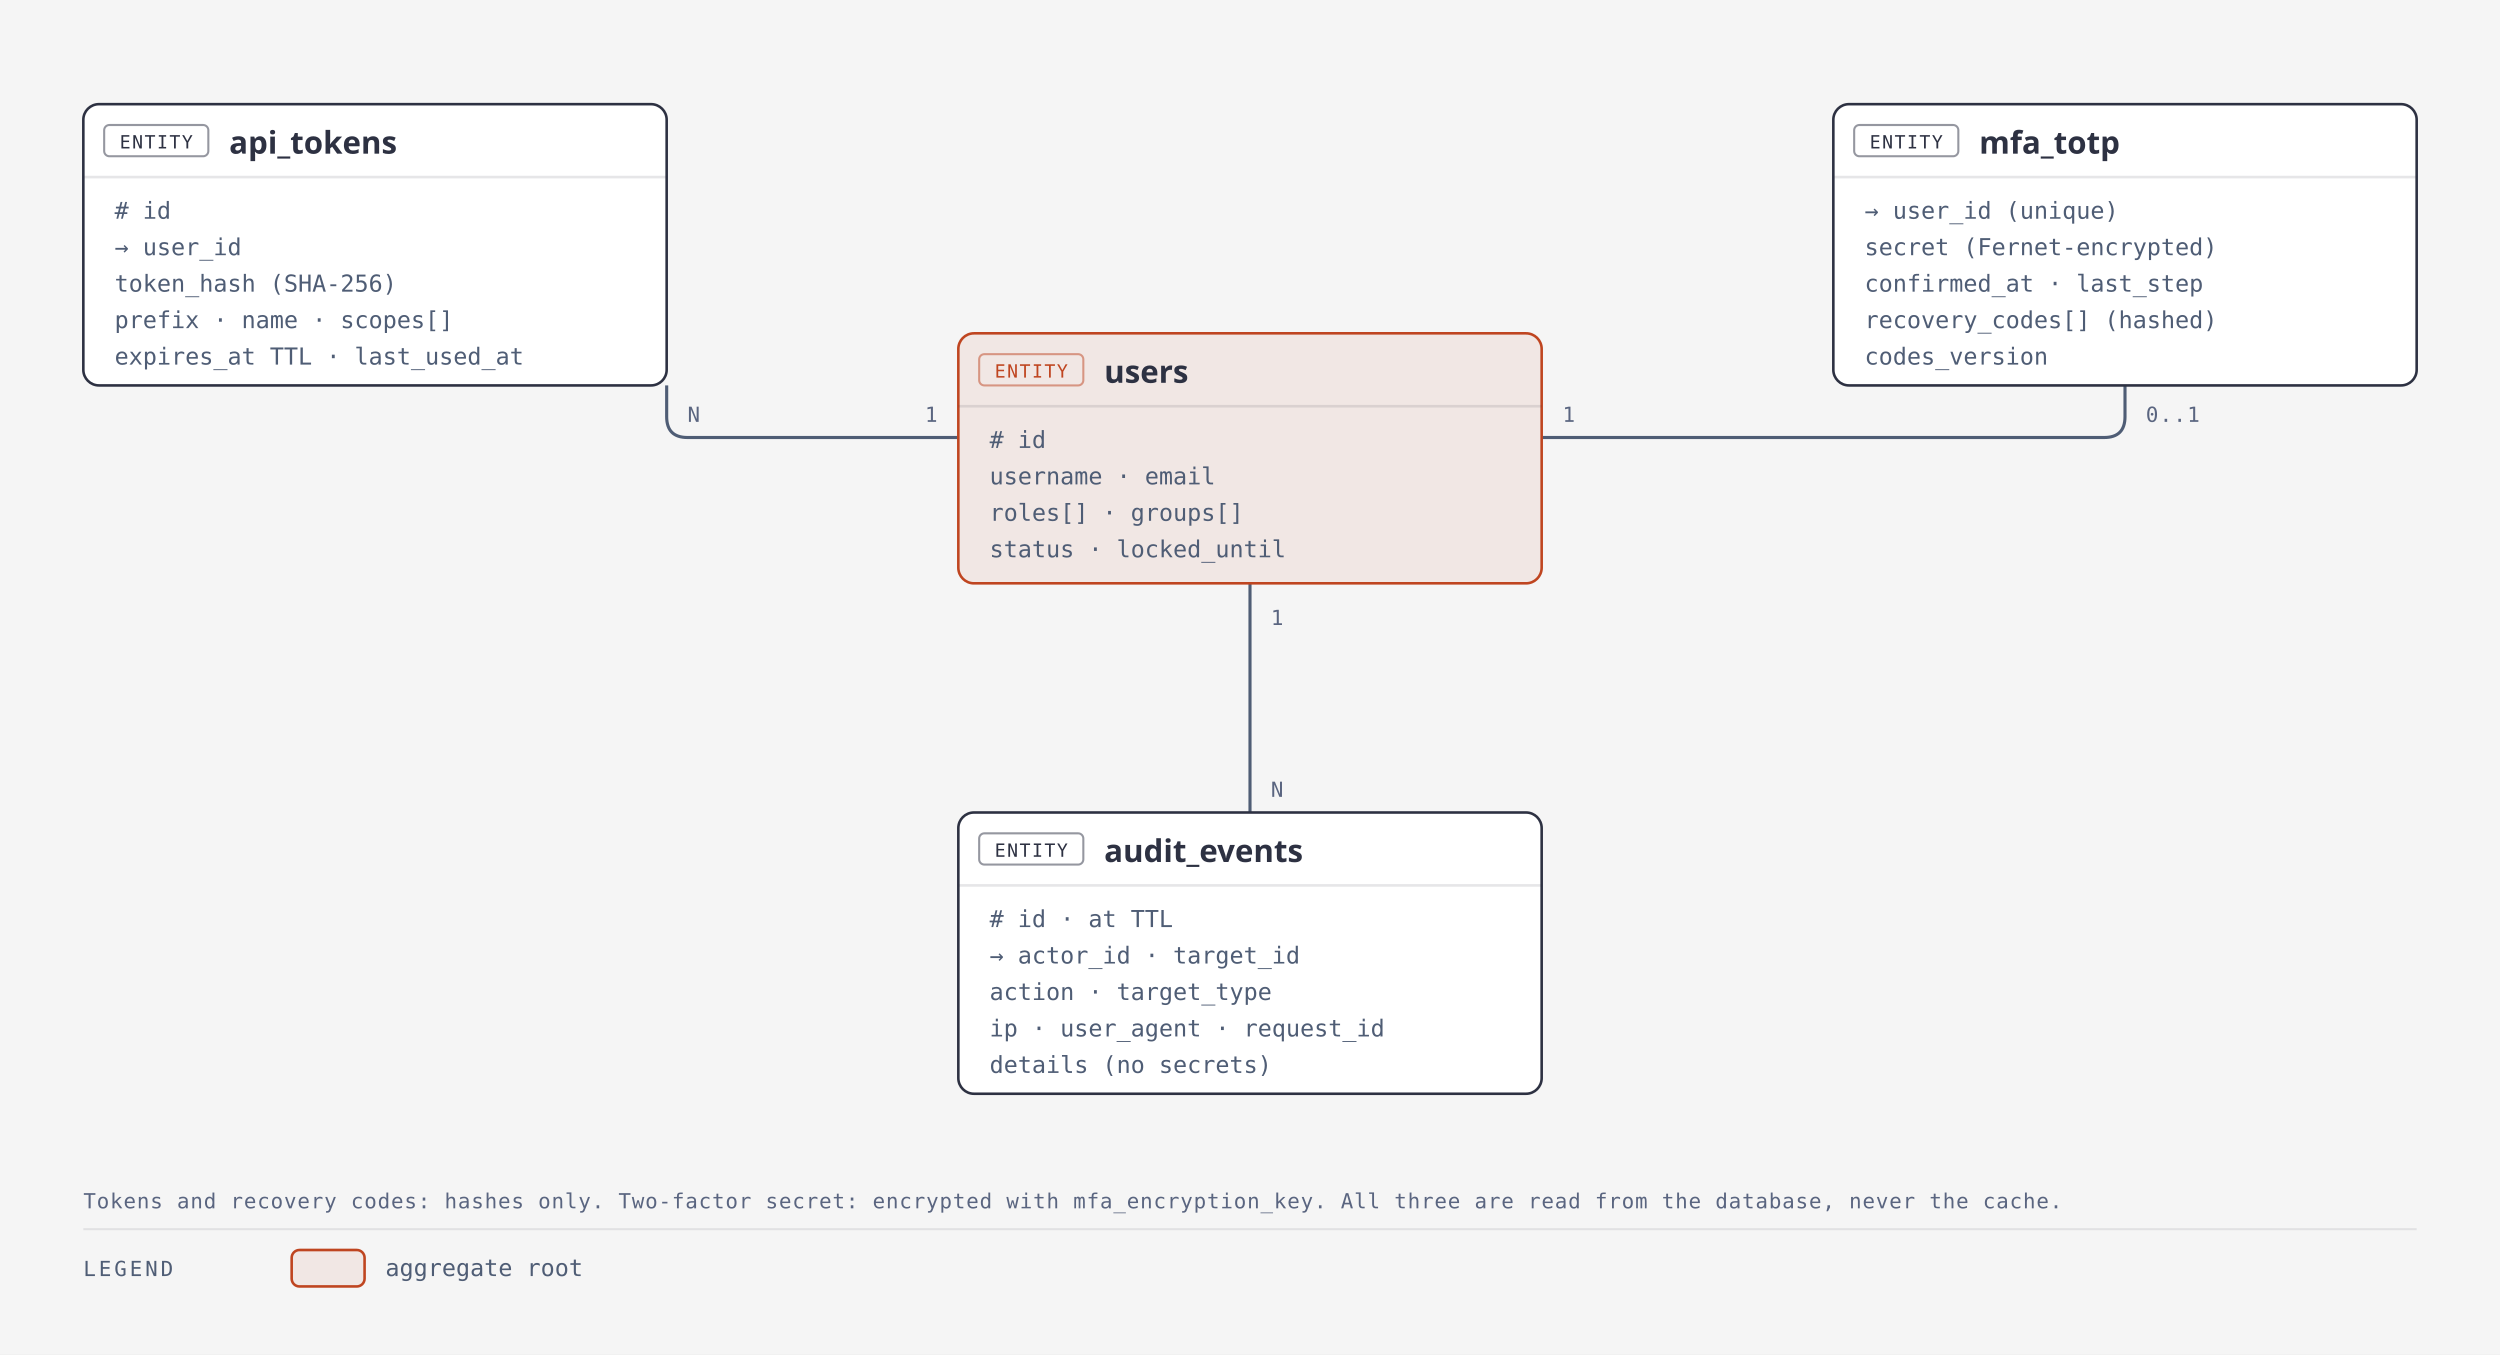
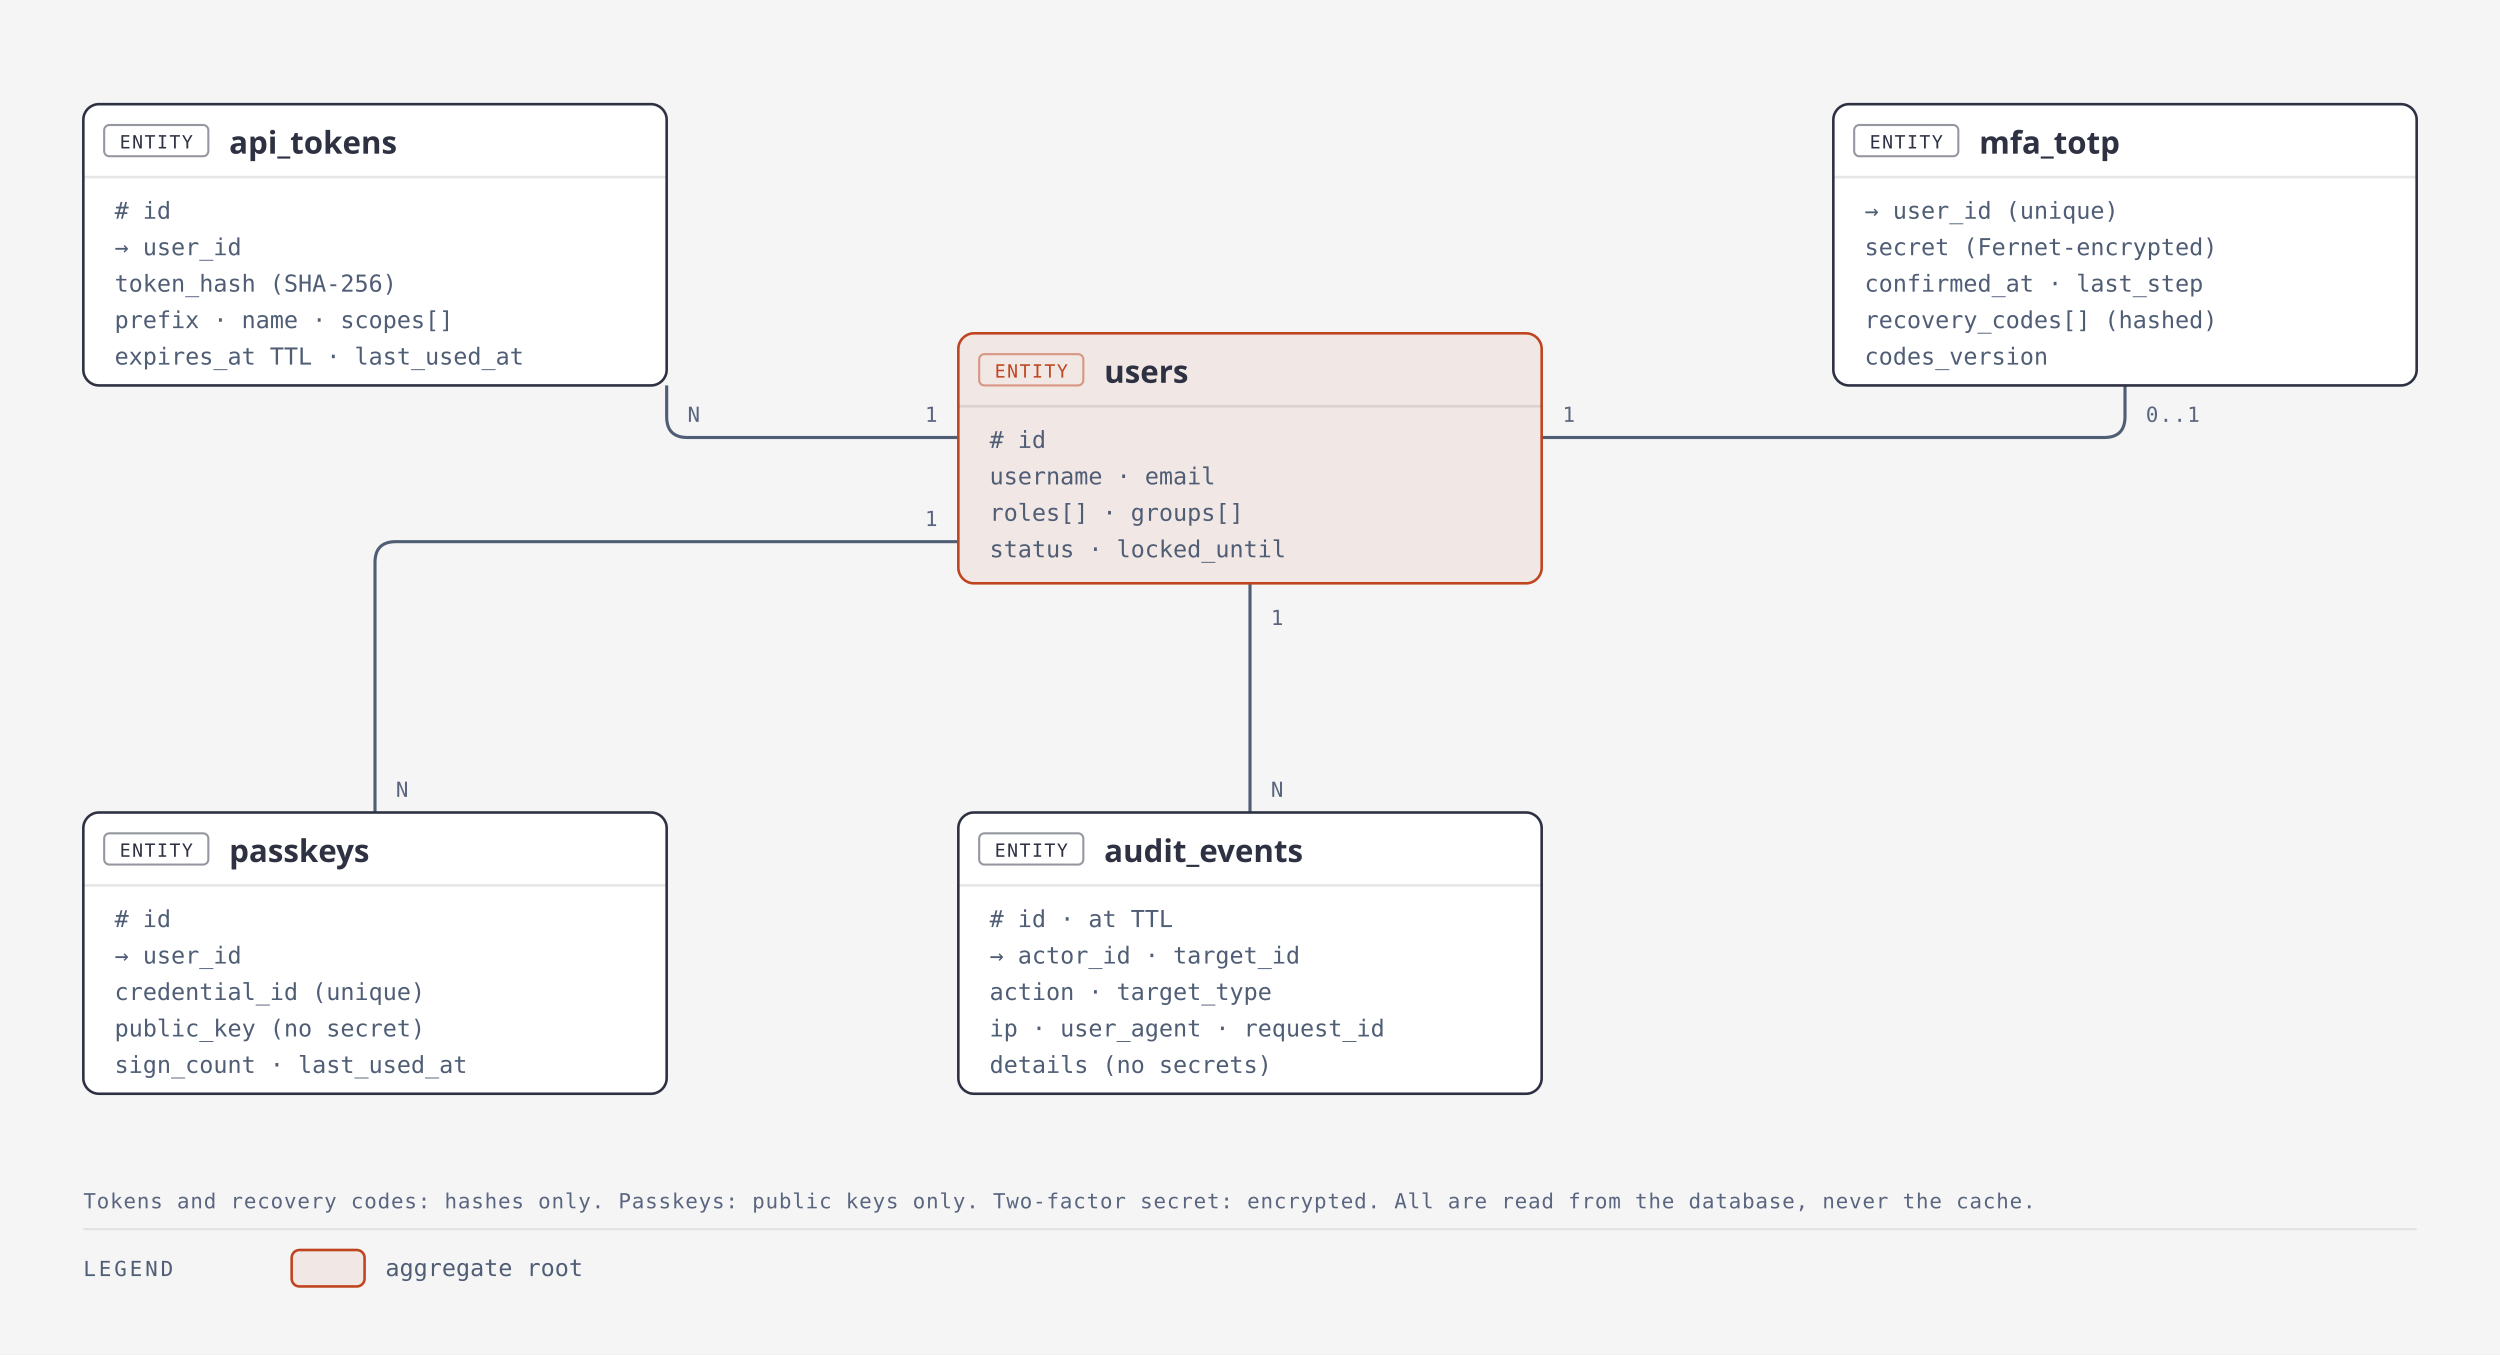
<svg xmlns="http://www.w3.org/2000/svg" viewBox="0 0 960 520" role="img" aria-labelledby="security-data-title security-data-desc" id="security-data-root">
  <defs>
    <style>#security-data-root { font-family: 'Geist', system-ui, sans-serif; color: #2d3142; }
      #security-data-root .diagram-container { width: 100%; overflow-x: auto; }
      #security-data-root .diagram-container { overflow-x: visible; }</style>
    <marker id="security-data-arrow" markerWidth="8" markerHeight="6" refX="7" refY="3" orient="auto">
      <polygon points="0 0, 8 3, 0 6" fill="#4f5d75" />
    </marker>
    <marker id="security-data-arrow-accent" markerWidth="8" markerHeight="6" refX="7" refY="3" orient="auto">
      <polygon points="0 0, 8 3, 0 6" fill="#bf4520" />
    </marker>
    <marker id="security-data-arrow-link" markerWidth="8" markerHeight="6" refX="7" refY="3" orient="auto">
      <polygon points="0 0, 8 3, 0 6" fill="#2e5aa8" />
    </marker>
    <marker id="security-data-arrow-open" markerWidth="8" markerHeight="6" refX="7" refY="3" orient="auto">
      <polyline points="0 0, 8 3, 0 6" fill="none" stroke="#4f5d75" stroke-width="1.2" />
    </marker>
  </defs>
  <rect width="100%" height="100%" fill="#f5f5f5" />
  <path d="M 368,168 H 264 Q 256,168 256,160 V 148" fill="none" stroke="#4f5d75" stroke-width="1.2" />
  <path d="M 592,168 H 808 Q 816,168 816,160 V 148" fill="none" stroke="#4f5d75" stroke-width="1.2" />
  <path d="M 480,224 V 312" fill="none" stroke="#4f5d75" stroke-width="1.2" />
+   <path d="M 368,208 H 152 Q 144,208 144,216 V 312" fill="none" stroke="#4f5d75" stroke-width="1.2" />
  <text x="360" y="162" fill="#5a6580" font-size="8" font-family="'Geist Mono', ui-monospace, monospace" text-anchor="end" letter-spacing="0.06em">1</text>
  <text x="264" y="162" fill="#5a6580" font-size="8" font-family="'Geist Mono', ui-monospace, monospace" text-anchor="start" letter-spacing="0.06em">N</text>
  <text x="600" y="162" fill="#5a6580" font-size="8" font-family="'Geist Mono', ui-monospace, monospace" text-anchor="start" letter-spacing="0.06em">1</text>
  <text x="824" y="162" fill="#5a6580" font-size="8" font-family="'Geist Mono', ui-monospace, monospace" text-anchor="start" letter-spacing="0.06em">0..1</text>
  <text x="488" y="240" fill="#5a6580" font-size="8" font-family="'Geist Mono', ui-monospace, monospace" text-anchor="start" letter-spacing="0.06em">1</text>
  <text x="488" y="306" fill="#5a6580" font-size="8" font-family="'Geist Mono', ui-monospace, monospace" text-anchor="start" letter-spacing="0.06em">N</text>
+   <text x="360" y="202" fill="#5a6580" font-size="8" font-family="'Geist Mono', ui-monospace, monospace" text-anchor="end" letter-spacing="0.06em">1</text>
+   <text x="152" y="306" fill="#5a6580" font-size="8" font-family="'Geist Mono', ui-monospace, monospace" text-anchor="start" letter-spacing="0.06em">N</text>
  <rect x="32" y="40" width="224" height="108" rx="6" fill="#f5f5f5" />
  <rect x="32" y="40" width="224" height="108" rx="6" fill="#ffffff" stroke="#2d3142" stroke-width="1" />
  <rect x="40" y="48" width="40" height="12" rx="2" fill="none" stroke="#2d3142" stroke-opacity="0.5" stroke-width="0.8" />
  <text x="60" y="57" fill="#2d3142" font-size="7" font-family="'Geist Mono', ui-monospace, monospace" text-anchor="middle" letter-spacing="0.08em">ENTITY</text>
  <text x="88" y="59" fill="#2d3142" font-size="12" font-weight="600" font-family="'Geist', system-ui, sans-serif">api_tokens</text>
  <line x1="32" y1="68" x2="256" y2="68" stroke="#2d3142" stroke-opacity="0.12" stroke-width="1" />
  <text x="44" y="84" fill="#4f5d75" font-size="9" font-family="'Geist Mono', ui-monospace, monospace"># id</text>
  <text x="44" y="98" fill="#4f5d75" font-size="9" font-family="'Geist Mono', ui-monospace, monospace">→ user_id</text>
  <text x="44" y="112" fill="#4f5d75" font-size="9" font-family="'Geist Mono', ui-monospace, monospace">token_hash (SHA-256)</text>
  <text x="44" y="126" fill="#4f5d75" font-size="9" font-family="'Geist Mono', ui-monospace, monospace">prefix · name · scopes[]</text>
  <text x="44" y="140" fill="#4f5d75" font-size="9" font-family="'Geist Mono', ui-monospace, monospace">expires_at TTL · last_used_at</text>
  <rect x="368" y="128" width="224" height="96" rx="6" fill="#f5f5f5" />
  <rect x="368" y="128" width="224" height="96" rx="6" fill="#bf4520" fill-opacity="0.08" stroke="#bf4520" stroke-width="1" />
  <rect x="376" y="136" width="40" height="12" rx="2" fill="none" stroke="#bf4520" stroke-opacity="0.5" stroke-width="0.8" />
  <text x="396" y="145" fill="#bf4520" font-size="7" font-family="'Geist Mono', ui-monospace, monospace" text-anchor="middle" letter-spacing="0.08em">ENTITY</text>
  <text x="424" y="147" fill="#2d3142" font-size="12" font-weight="600" font-family="'Geist', system-ui, sans-serif">users</text>
  <line x1="368" y1="156" x2="592" y2="156" stroke="#2d3142" stroke-opacity="0.12" stroke-width="1" />
  <text x="380" y="172" fill="#4f5d75" font-size="9" font-family="'Geist Mono', ui-monospace, monospace"># id</text>
  <text x="380" y="186" fill="#4f5d75" font-size="9" font-family="'Geist Mono', ui-monospace, monospace">username · email</text>
  <text x="380" y="200" fill="#4f5d75" font-size="9" font-family="'Geist Mono', ui-monospace, monospace">roles[] · groups[]</text>
  <text x="380" y="214" fill="#4f5d75" font-size="9" font-family="'Geist Mono', ui-monospace, monospace">status · locked_until</text>
  <rect x="704" y="40" width="224" height="108" rx="6" fill="#f5f5f5" />
  <rect x="704" y="40" width="224" height="108" rx="6" fill="#ffffff" stroke="#2d3142" stroke-width="1" />
  <rect x="712" y="48" width="40" height="12" rx="2" fill="none" stroke="#2d3142" stroke-opacity="0.5" stroke-width="0.8" />
  <text x="732" y="57" fill="#2d3142" font-size="7" font-family="'Geist Mono', ui-monospace, monospace" text-anchor="middle" letter-spacing="0.08em">ENTITY</text>
  <text x="760" y="59" fill="#2d3142" font-size="12" font-weight="600" font-family="'Geist', system-ui, sans-serif">mfa_totp</text>
  <line x1="704" y1="68" x2="928" y2="68" stroke="#2d3142" stroke-opacity="0.12" stroke-width="1" />
  <text x="716" y="84" fill="#4f5d75" font-size="9" font-family="'Geist Mono', ui-monospace, monospace">→ user_id (unique)</text>
  <text x="716" y="98" fill="#4f5d75" font-size="9" font-family="'Geist Mono', ui-monospace, monospace">secret (Fernet-encrypted)</text>
  <text x="716" y="112" fill="#4f5d75" font-size="9" font-family="'Geist Mono', ui-monospace, monospace">confirmed_at · last_step</text>
  <text x="716" y="126" fill="#4f5d75" font-size="9" font-family="'Geist Mono', ui-monospace, monospace">recovery_codes[] (hashed)</text>
  <text x="716" y="140" fill="#4f5d75" font-size="9" font-family="'Geist Mono', ui-monospace, monospace">codes_version</text>
+   <rect x="32" y="312" width="224" height="108" rx="6" fill="#f5f5f5" />
+   <rect x="32" y="312" width="224" height="108" rx="6" fill="#ffffff" stroke="#2d3142" stroke-width="1" />
+   <rect x="40" y="320" width="40" height="12" rx="2" fill="none" stroke="#2d3142" stroke-opacity="0.5" stroke-width="0.8" />
+   <text x="60" y="329" fill="#2d3142" font-size="7" font-family="'Geist Mono', ui-monospace, monospace" text-anchor="middle" letter-spacing="0.08em">ENTITY</text>
+   <text x="88" y="331" fill="#2d3142" font-size="12" font-weight="600" font-family="'Geist', system-ui, sans-serif">passkeys</text>
+   <line x1="32" y1="340" x2="256" y2="340" stroke="#2d3142" stroke-opacity="0.12" stroke-width="1" />
+   <text x="44" y="356" fill="#4f5d75" font-size="9" font-family="'Geist Mono', ui-monospace, monospace"># id</text>
+   <text x="44" y="370" fill="#4f5d75" font-size="9" font-family="'Geist Mono', ui-monospace, monospace">→ user_id</text>
+   <text x="44" y="384" fill="#4f5d75" font-size="9" font-family="'Geist Mono', ui-monospace, monospace">credential_id (unique)</text>
+   <text x="44" y="398" fill="#4f5d75" font-size="9" font-family="'Geist Mono', ui-monospace, monospace">public_key (no secret)</text>
+   <text x="44" y="412" fill="#4f5d75" font-size="9" font-family="'Geist Mono', ui-monospace, monospace">sign_count · last_used_at</text>
  <rect x="368" y="312" width="224" height="108" rx="6" fill="#f5f5f5" />
  <rect x="368" y="312" width="224" height="108" rx="6" fill="#ffffff" stroke="#2d3142" stroke-width="1" />
  <rect x="376" y="320" width="40" height="12" rx="2" fill="none" stroke="#2d3142" stroke-opacity="0.5" stroke-width="0.8" />
  <text x="396" y="329" fill="#2d3142" font-size="7" font-family="'Geist Mono', ui-monospace, monospace" text-anchor="middle" letter-spacing="0.08em">ENTITY</text>
  <text x="424" y="331" fill="#2d3142" font-size="12" font-weight="600" font-family="'Geist', system-ui, sans-serif">audit_events</text>
  <line x1="368" y1="340" x2="592" y2="340" stroke="#2d3142" stroke-opacity="0.12" stroke-width="1" />
  <text x="380" y="356" fill="#4f5d75" font-size="9" font-family="'Geist Mono', ui-monospace, monospace"># id · at TTL</text>
  <text x="380" y="370" fill="#4f5d75" font-size="9" font-family="'Geist Mono', ui-monospace, monospace">→ actor_id · target_id</text>
  <text x="380" y="384" fill="#4f5d75" font-size="9" font-family="'Geist Mono', ui-monospace, monospace">action · target_type</text>
  <text x="380" y="398" fill="#4f5d75" font-size="9" font-family="'Geist Mono', ui-monospace, monospace">ip · user_agent · request_id</text>
  <text x="380" y="412" fill="#4f5d75" font-size="9" font-family="'Geist Mono', ui-monospace, monospace">details (no secrets)</text>
-   <text x="32" y="464" fill="#5a6580" font-size="8" font-family="'Geist Mono', ui-monospace, monospace" letter-spacing="0.04em">Tokens and recovery codes: hashes only. Two-factor secret: encrypted with mfa_encryption_key. All three are read from the database, never the cache.</text>
+   <text x="32" y="464" fill="#5a6580" font-size="8" font-family="'Geist Mono', ui-monospace, monospace" letter-spacing="0.04em">Tokens and recovery codes: hashes only. Passkeys: public keys only. Two-factor secret: encrypted. All are read from the database, never the cache.</text>
  <line x1="32" y1="472" x2="928" y2="472" stroke="#2d3142" stroke-opacity="0.10" stroke-width="0.8" />
  <text x="32" y="490" fill="#4f5d75" font-size="8" font-family="'Geist Mono', ui-monospace, monospace" letter-spacing="0.14em">LEGEND</text>
  <rect x="112" y="480" width="28" height="14" rx="3" fill="#bf4520" fill-opacity="0.08" stroke="#bf4520" stroke-width="1" />
  <text x="148" y="490" fill="#4f5d75" font-size="9" font-family="'Geist Mono', ui-monospace, monospace">aggregate root</text>
</svg>
